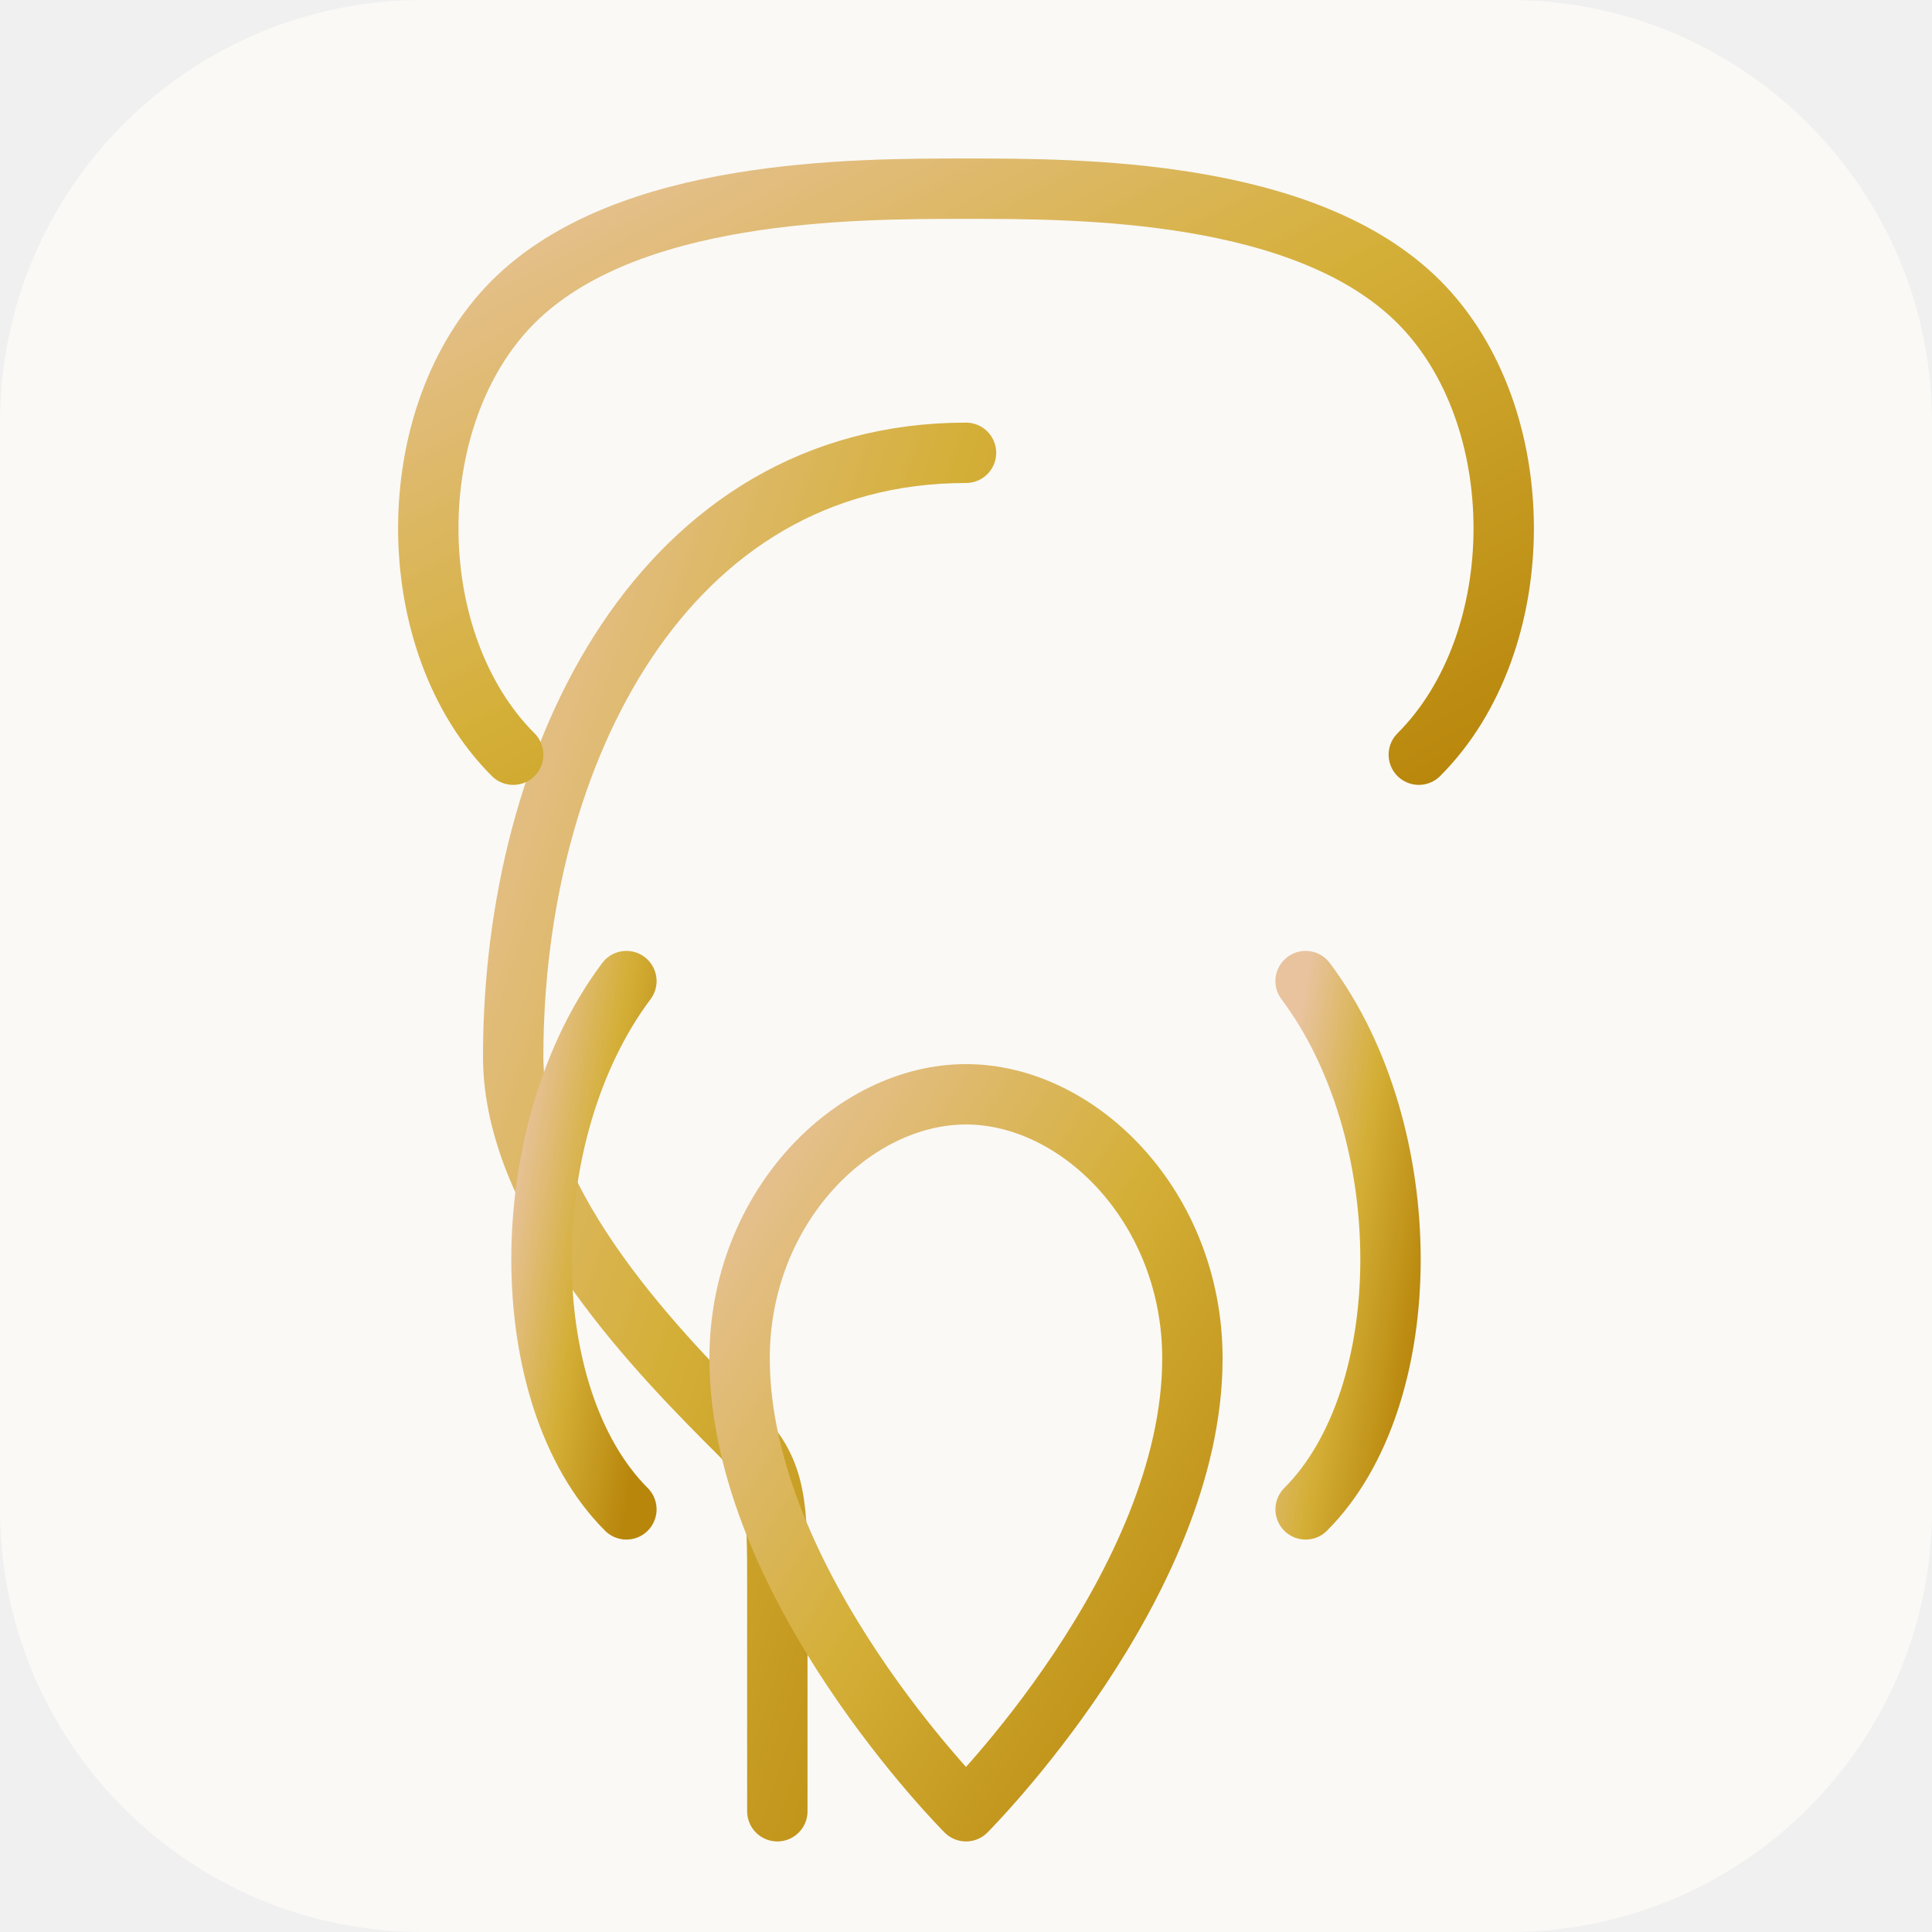
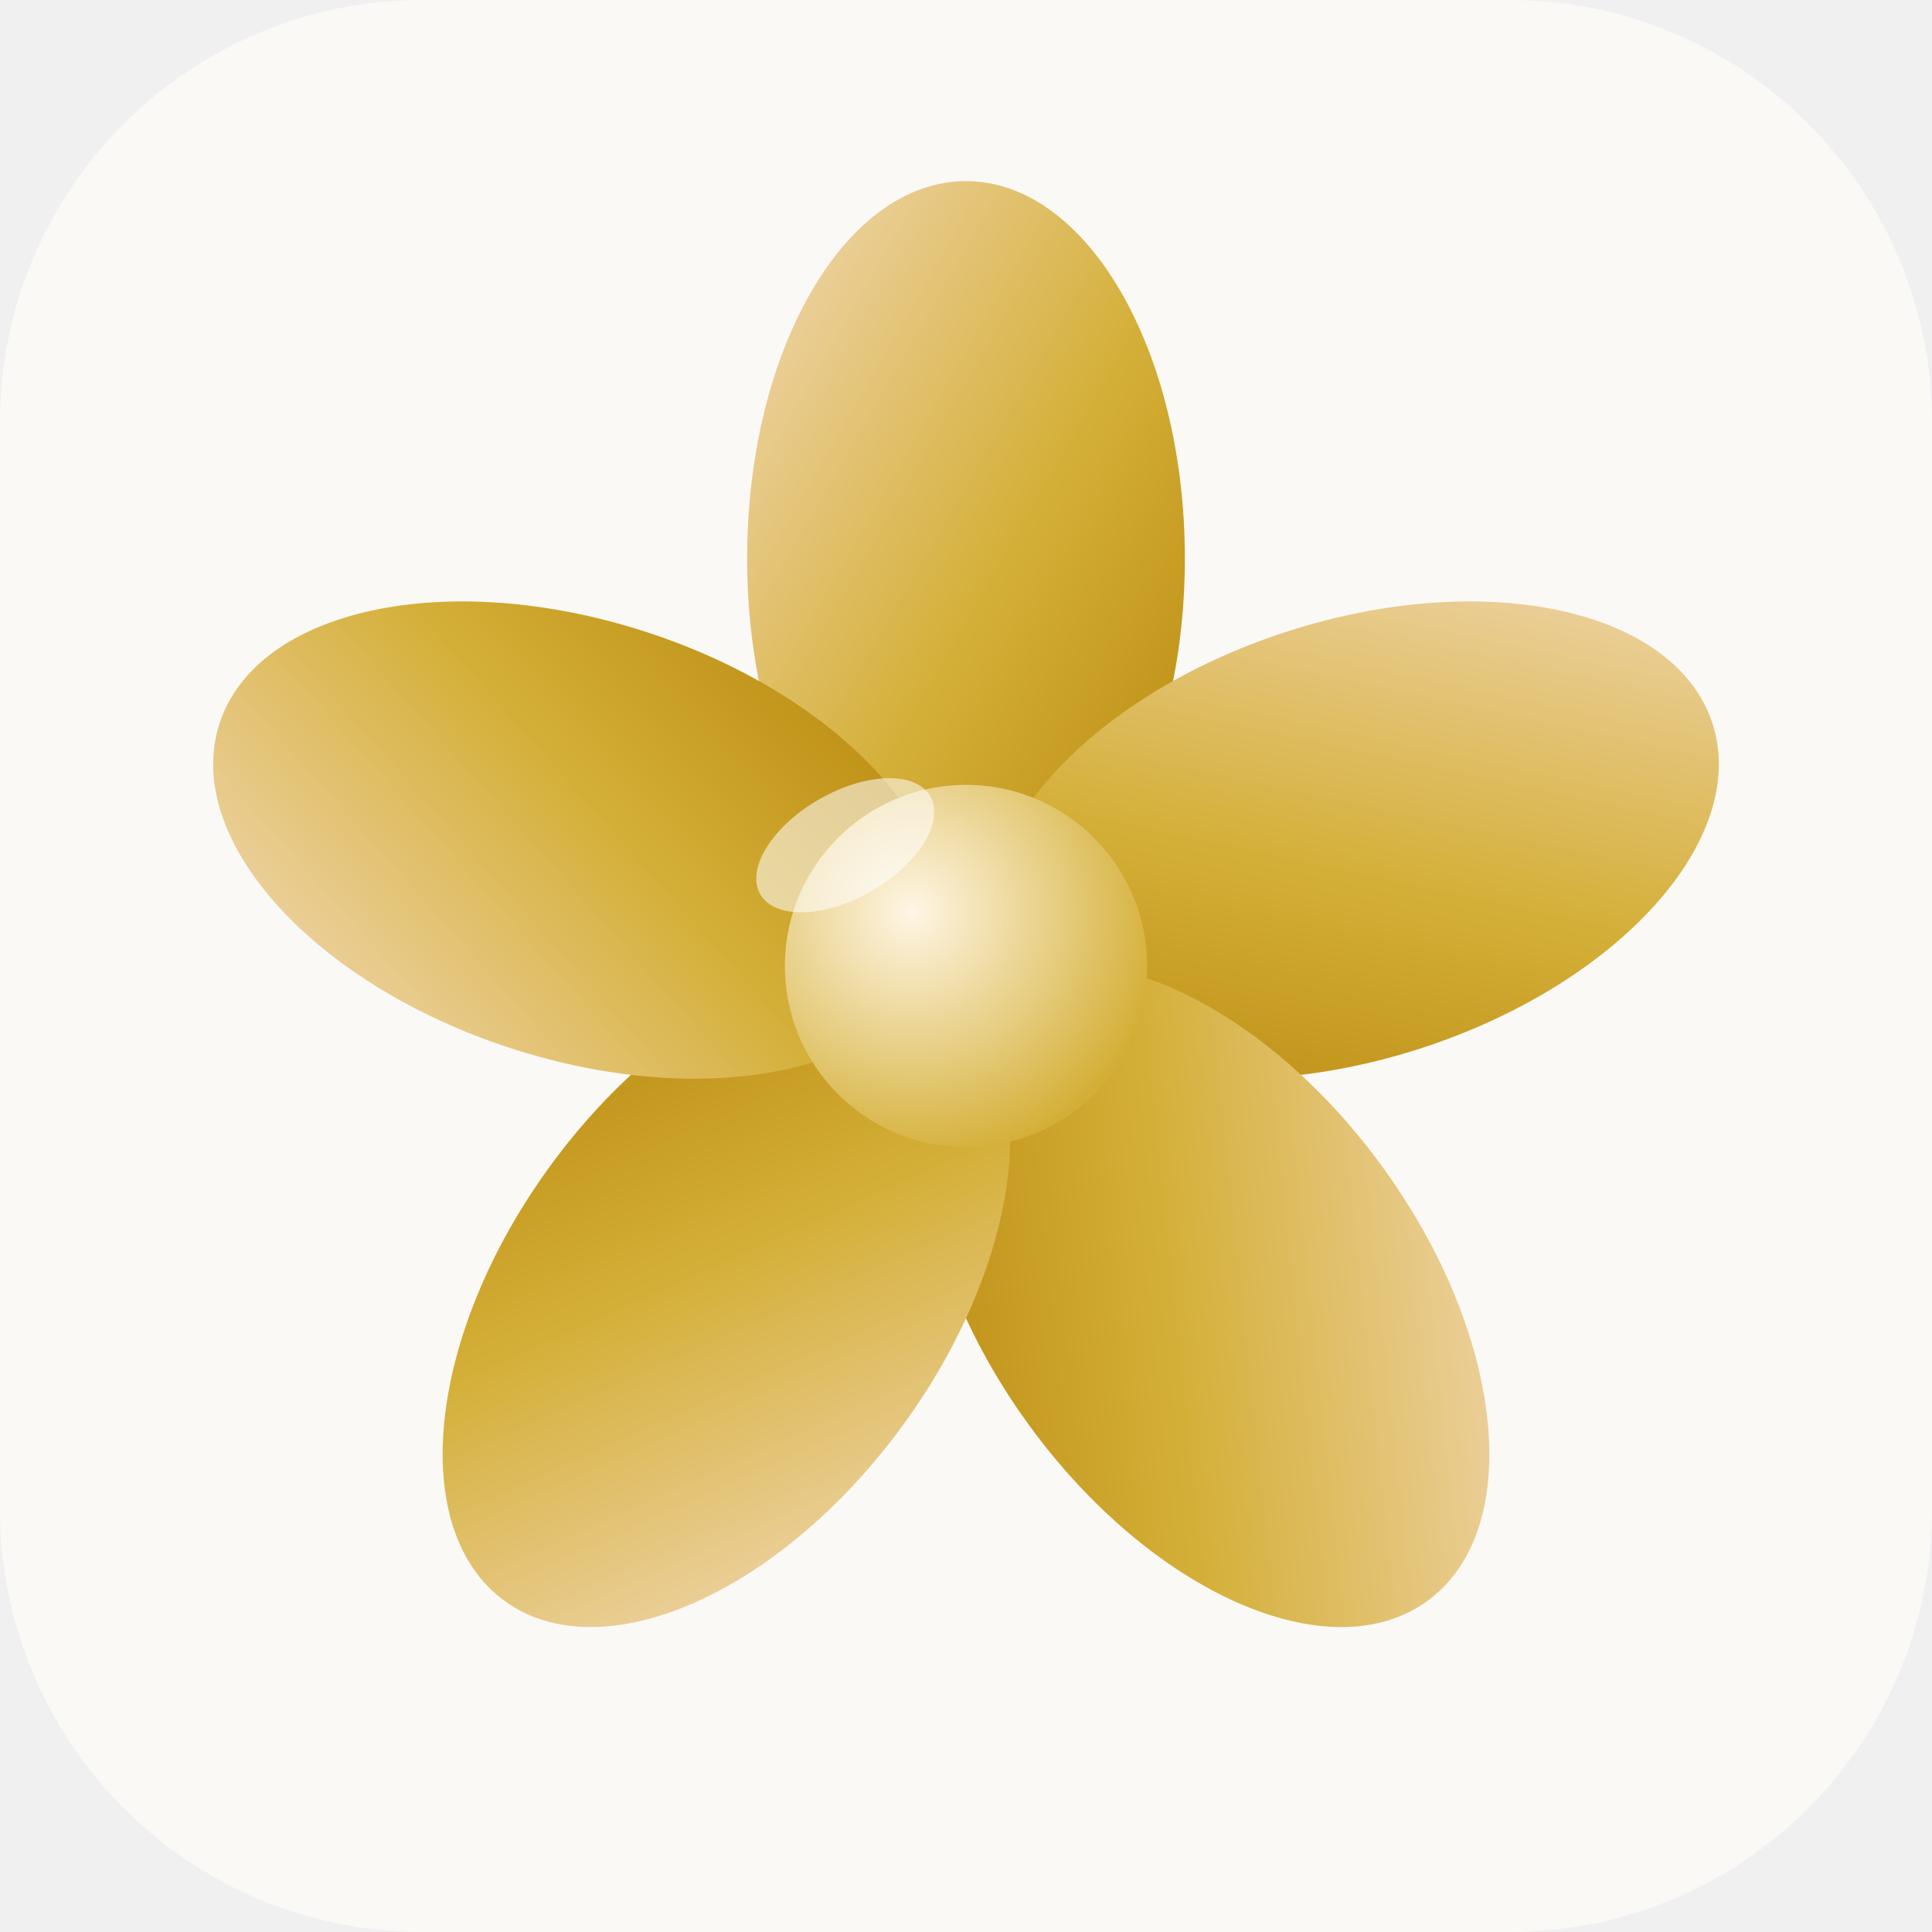
<svg xmlns="http://www.w3.org/2000/svg" viewBox="0 0 512 512">
  <defs>
-     <linearGradient id="favGradient" x1="0%" y1="0%" x2="100%" y2="100%">
-       <stop offset="0%" stop-color="#E8C39E" />
-       <stop offset="50%" stop-color="#D4AF37" />
+     <linearGradient id="favPetalGradient" x1="0%" y1="0%" x2="100%" y2="100%">
+       <stop offset="0%" stop-color="#F3D9B8" />
+       <stop offset="55%" stop-color="#D4AF37" />
      <stop offset="100%" stop-color="#B8860B" />
    </linearGradient>
+     <radialGradient id="favCenterGradient" cx="35%" cy="35%" r="70%">
+       <stop offset="0%" stop-color="#FFF6E5" />
+       <stop offset="100%" stop-color="#D4AF37" />
+     </radialGradient>
  </defs>
  <rect width="512" height="512" rx="112" fill="#FAF9F6" />
-   <g transform="translate(96 80)" fill="none" stroke="url(#favGradient)" stroke-width="16" stroke-linecap="round" stroke-linejoin="round">
-     <path d="M160 40C80 40 40 120 40 200C40 240 80 280 100 300C110 310 110 320 110 340V400" />
-     <path d="M160 400C160 400 100 340 100 280C100 240 130 210 160 210C190 210 220 240 220 280C220 340 160 400 160 400Z" />
-     <path d="M70 320C40 290 40 220 70 180" />
-     <path d="M250 320C280 290 280 220 250 180" />
-     <path d="M40 120C10 90 10 30 40 0C70 -30 130 -30 160 -30C190 -30 250 -30 280 0C310 30 310 90 280 120" />
+   <g transform="translate(256 256)">
+     <ellipse cx="0" cy="-108" rx="58" ry="100" fill="url(#favPetalGradient)" transform="rotate(0)" />
+     <ellipse cx="0" cy="-108" rx="58" ry="100" fill="url(#favPetalGradient)" transform="rotate(72)" />
+     <ellipse cx="0" cy="-108" rx="58" ry="100" fill="url(#favPetalGradient)" transform="rotate(144)" />
+     <ellipse cx="0" cy="-108" rx="58" ry="100" fill="url(#favPetalGradient)" transform="rotate(216)" />
+     <ellipse cx="0" cy="-108" rx="58" ry="100" fill="url(#favPetalGradient)" transform="rotate(288)" />
+     <circle cx="0" cy="0" r="48" fill="url(#favCenterGradient)" />
+     <ellipse cx="-32" cy="-32" rx="26" ry="14" fill="white" opacity="0.55" transform="rotate(-30 -32 -32)" />
  </g>
</svg>
